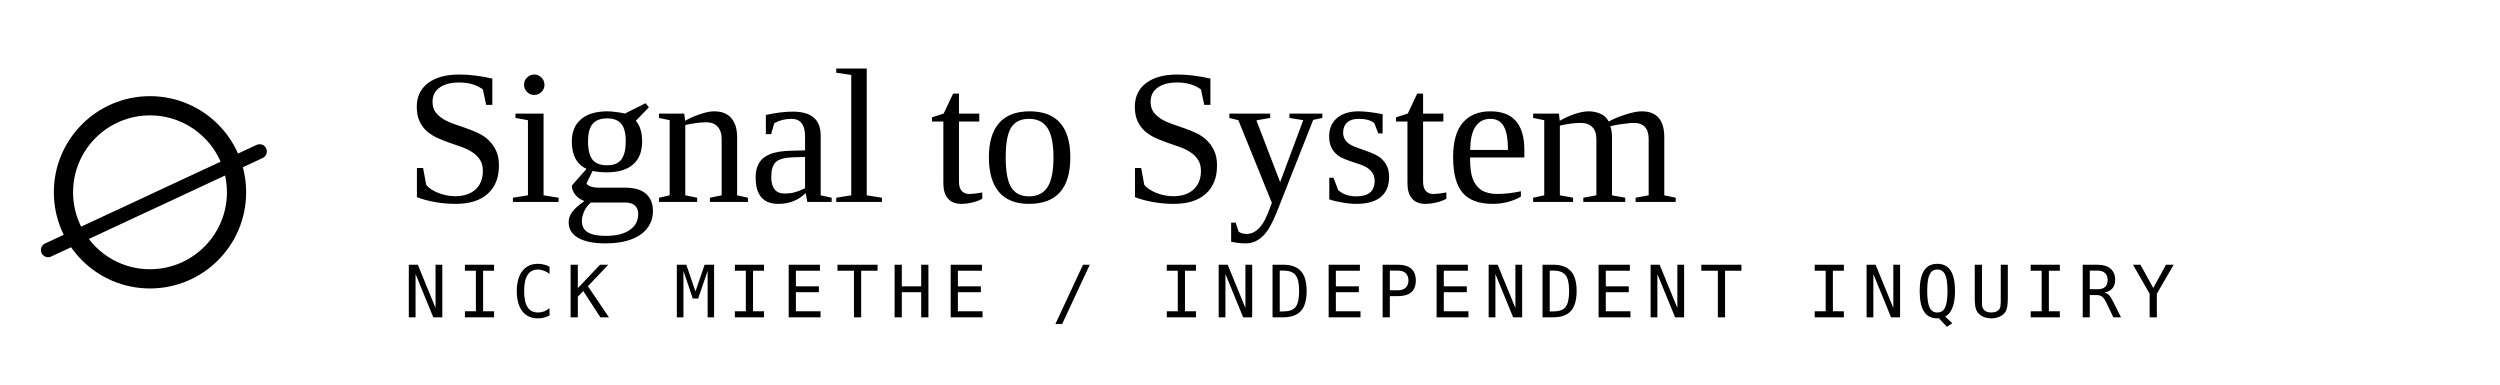
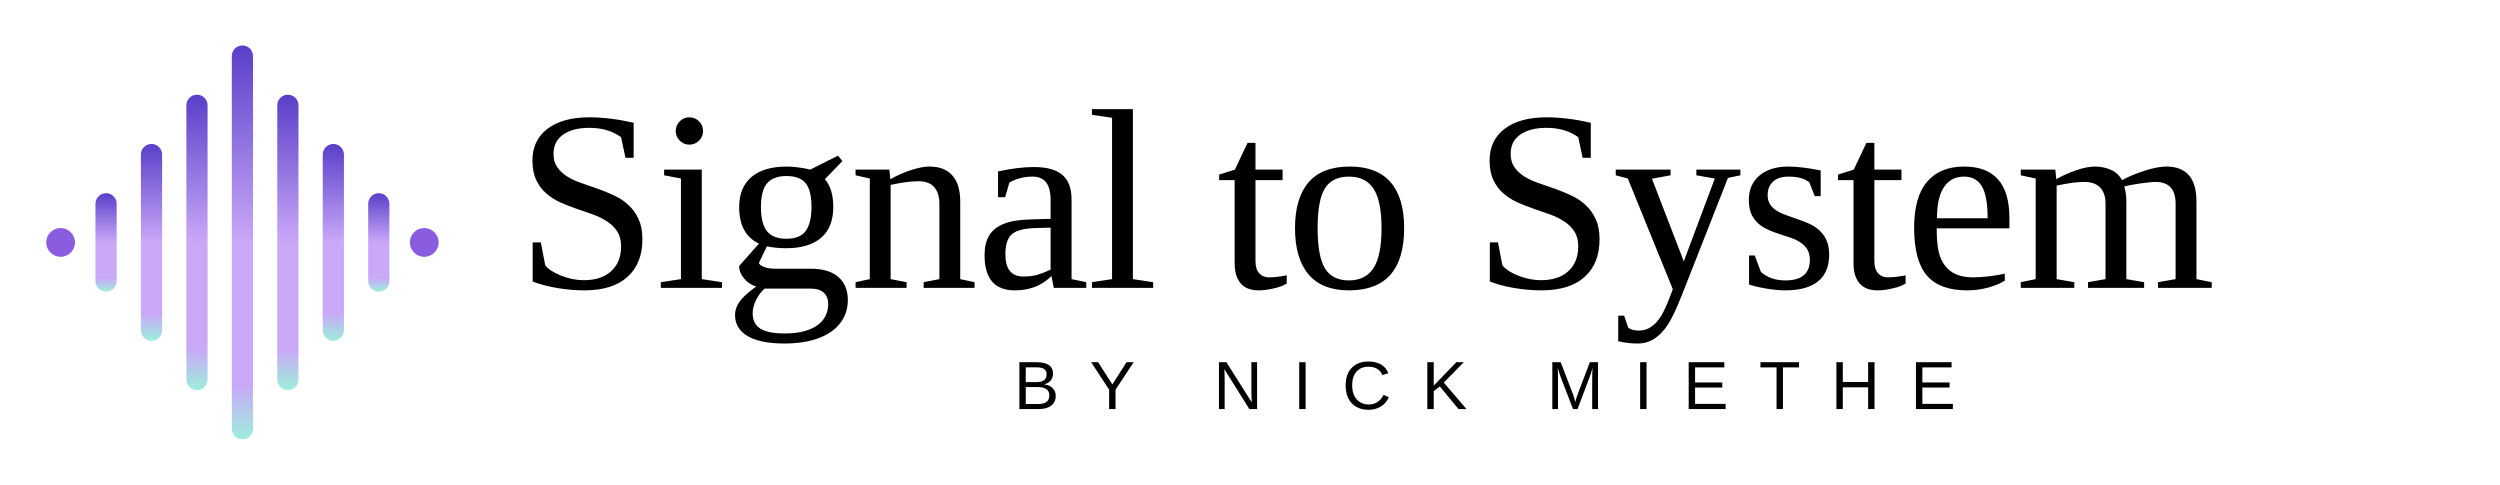
- <svg xmlns="http://www.w3.org/2000/svg" viewBox="0 0 260 40" role="img" aria-labelledby="s2s-lockup-h-title">
+ <svg xmlns="http://www.w3.org/2000/svg" viewBox="0 0 330 64" role="img" aria-labelledby="s2s-lockup-h-title">
  <style>
-     .ring { stroke: var(--accent, currentColor); }
-     .trail { stroke: var(--secondary, currentColor); }
-     .title { fill: var(--ink, currentColor); font: 20px Georgia, 'Times New Roman', serif; letter-spacing: -0.2px; }
-     .byline { fill: var(--muted, currentColor); font: 7.5px ui-monospace, 'SF Mono', Menlo, monospace; letter-spacing: 1.1px; }
+     .title { fill: var(--ink, currentColor); font: 34px Georgia, 'Times New Roman', serif; letter-spacing: -0.4px; }
+     .byline { fill: var(--muted, currentColor); font: 500 9px 'Helvetica Neue', Arial, sans-serif; letter-spacing: 4px; }
  </style>
-   <g fill="none" stroke-linecap="round" transform="translate(0 4)">
-     <circle class="ring" cx="15.6" cy="16" r="9" stroke-width="2" />
-     <path class="trail" d="M5 22L27 11.75" stroke-width="1.5" />
+   <defs>
+     <linearGradient id="s2s-wave" x1="0" y1="0" x2="0" y2="1">
+       <stop offset="0" style="stop-color: var(--mark-top, #5a3fc9)" />
+       <stop offset=".5" style="stop-color: var(--mark-mid, #c9a8f8)" />
+       <stop offset=".86" style="stop-color: var(--mark-mid, #c9a8f8)" />
+       <stop offset="1" style="stop-color: var(--mark-bottom, #9eeedc)" />
+     </linearGradient>
+   </defs>
+   <g fill="url(#s2s-wave)">
+     <rect x="12.6" y="25.5" width="2.8" height="13" rx="1.4" />
+     <rect x="18.6" y="19" width="2.8" height="26" rx="1.4" />
+     <rect x="24.6" y="12.5" width="2.8" height="39" rx="1.4" />
+     <rect x="30.6" y="6" width="2.8" height="52" rx="1.4" />
+     <rect x="36.6" y="12.5" width="2.8" height="39" rx="1.4" />
+     <rect x="42.6" y="19" width="2.8" height="26" rx="1.4" />
+     <rect x="48.6" y="25.5" width="2.8" height="13" rx="1.4" />
  </g>
-   <text class="title" x="42" y="21">Signal to System</text>
-   <text class="byline" x="42" y="33">NICK MIETHE / INDEPENDENT INQUIRY</text>
+   <g style="fill: var(--mark-dot, #8a5ce0)">
+     <circle cx="8" cy="32" r="1.9" />
+     <circle cx="56" cy="32" r="1.9" />
+   </g>
+   <text class="title" x="68" y="38">Signal to System</text>
+   <text class="byline" x="196" y="54" text-anchor="middle">BY NICK MIETHE</text>
</svg>
